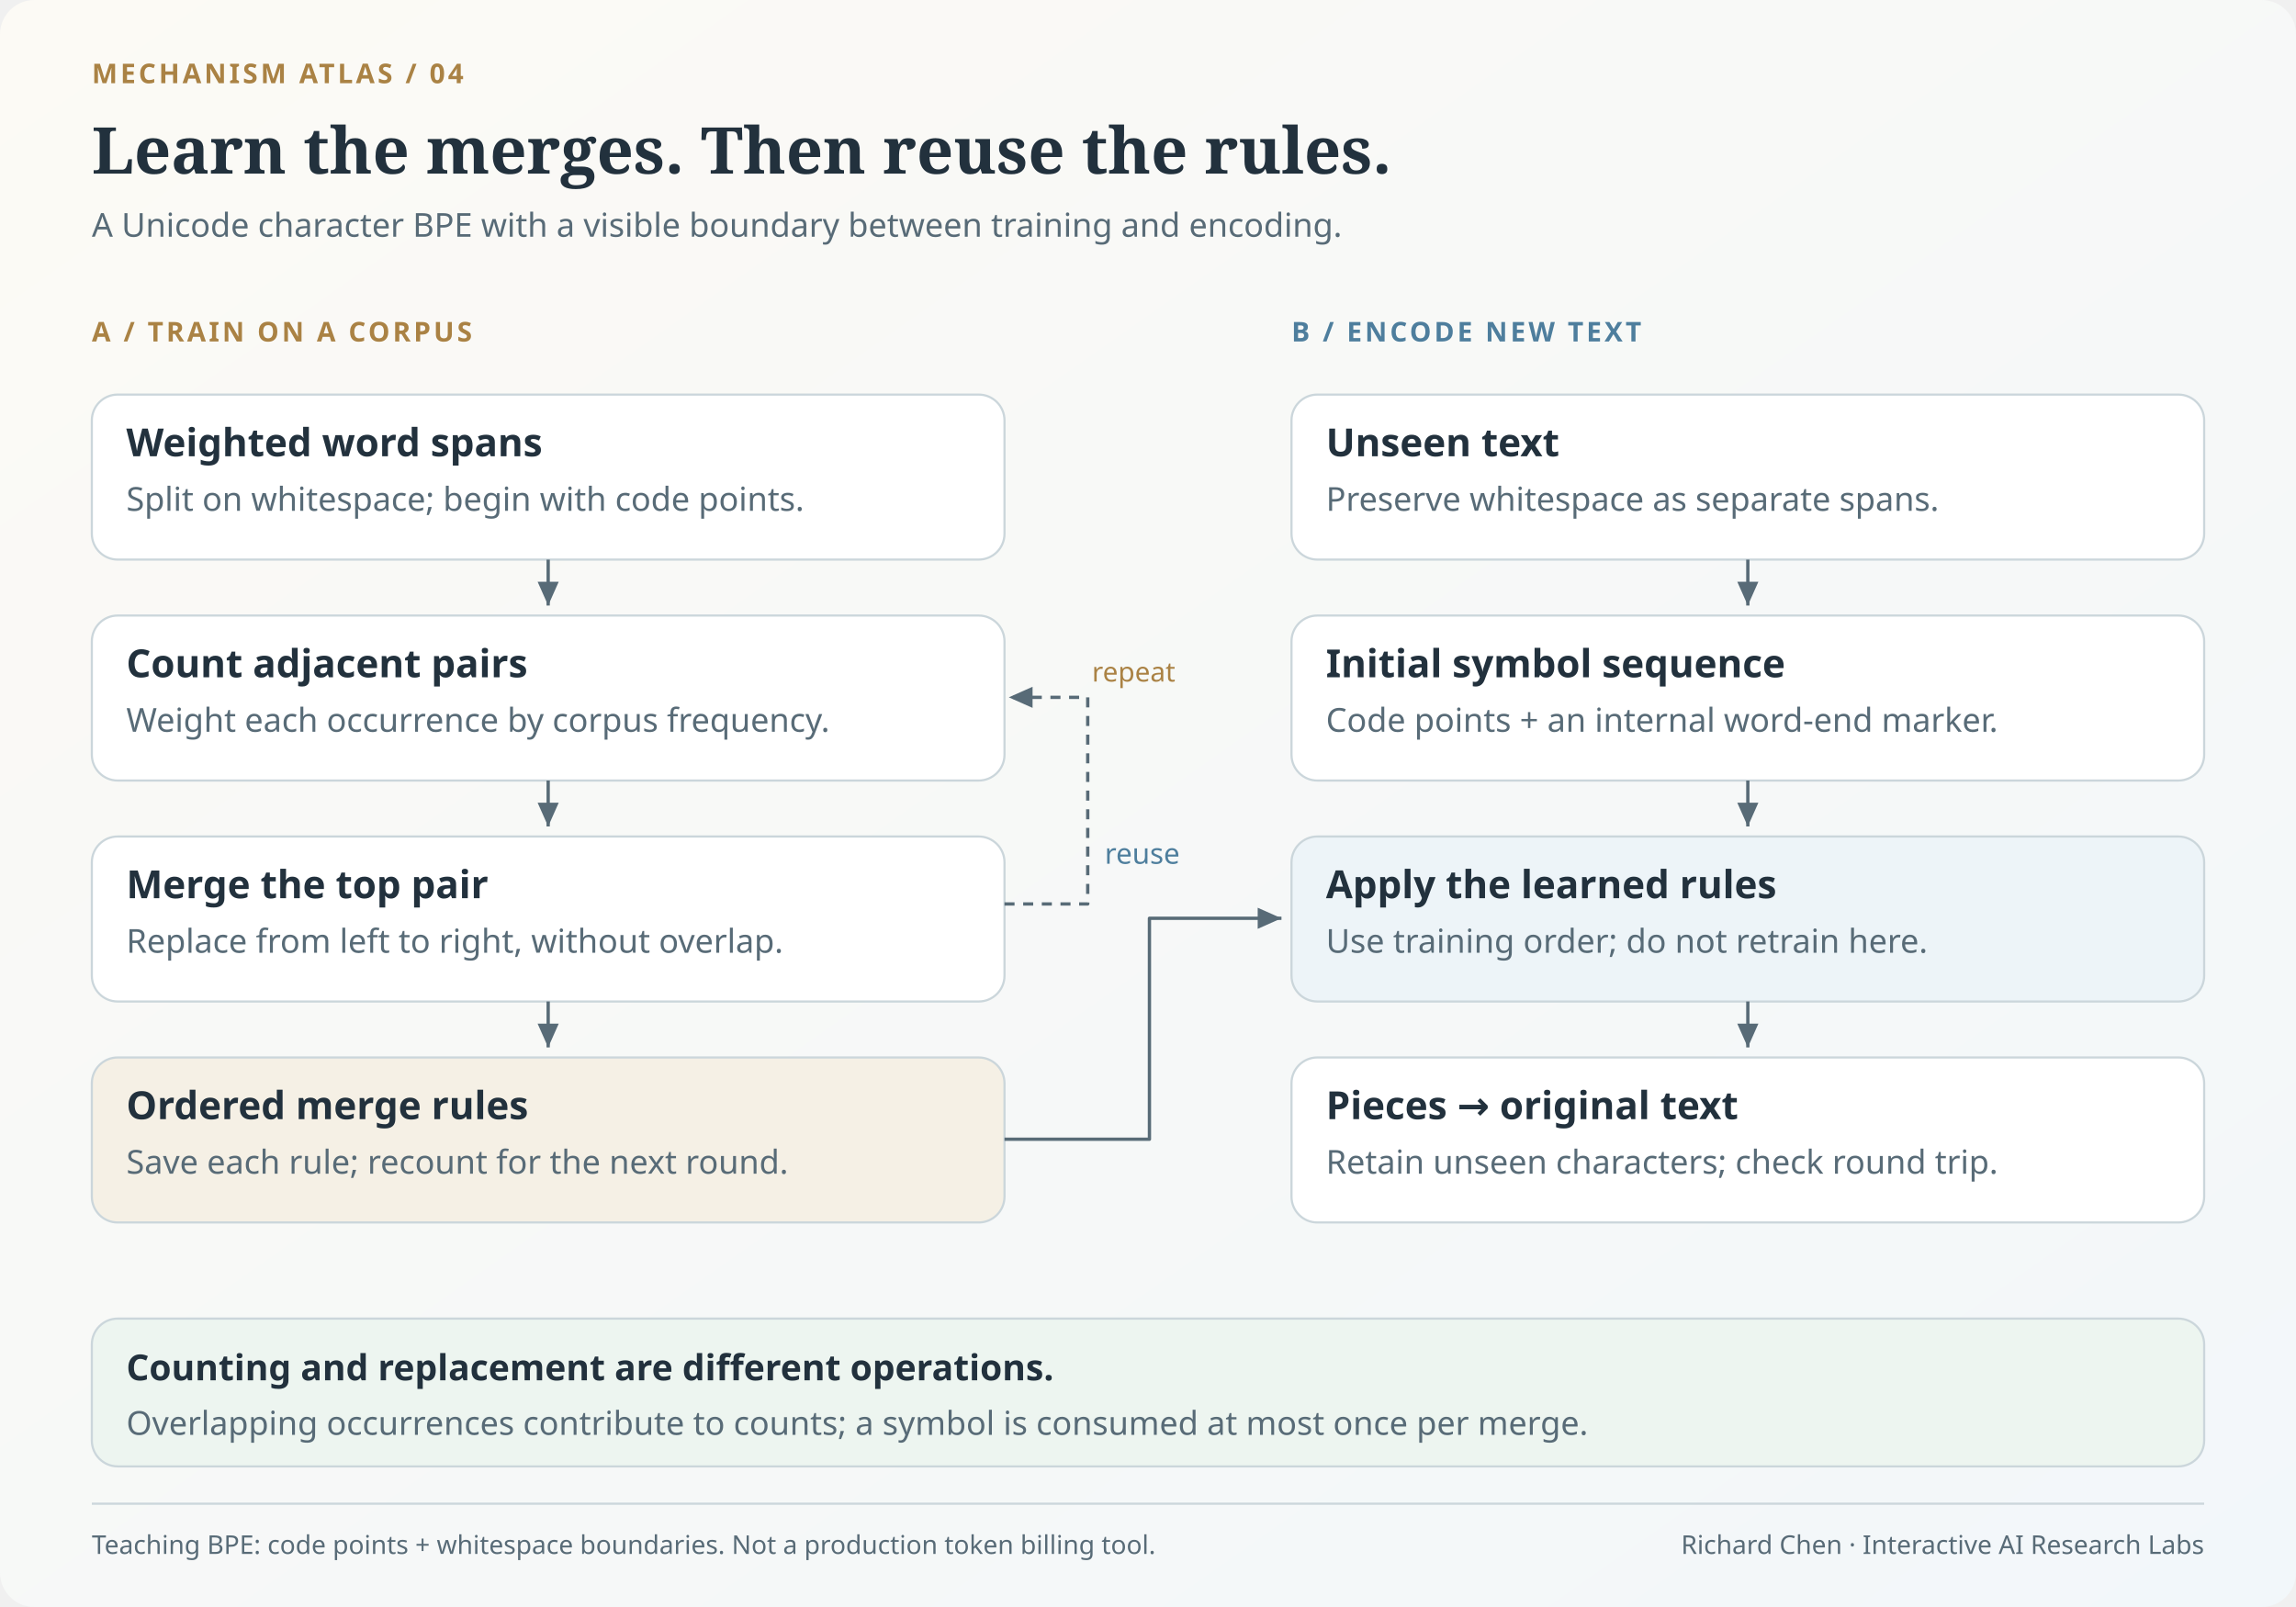
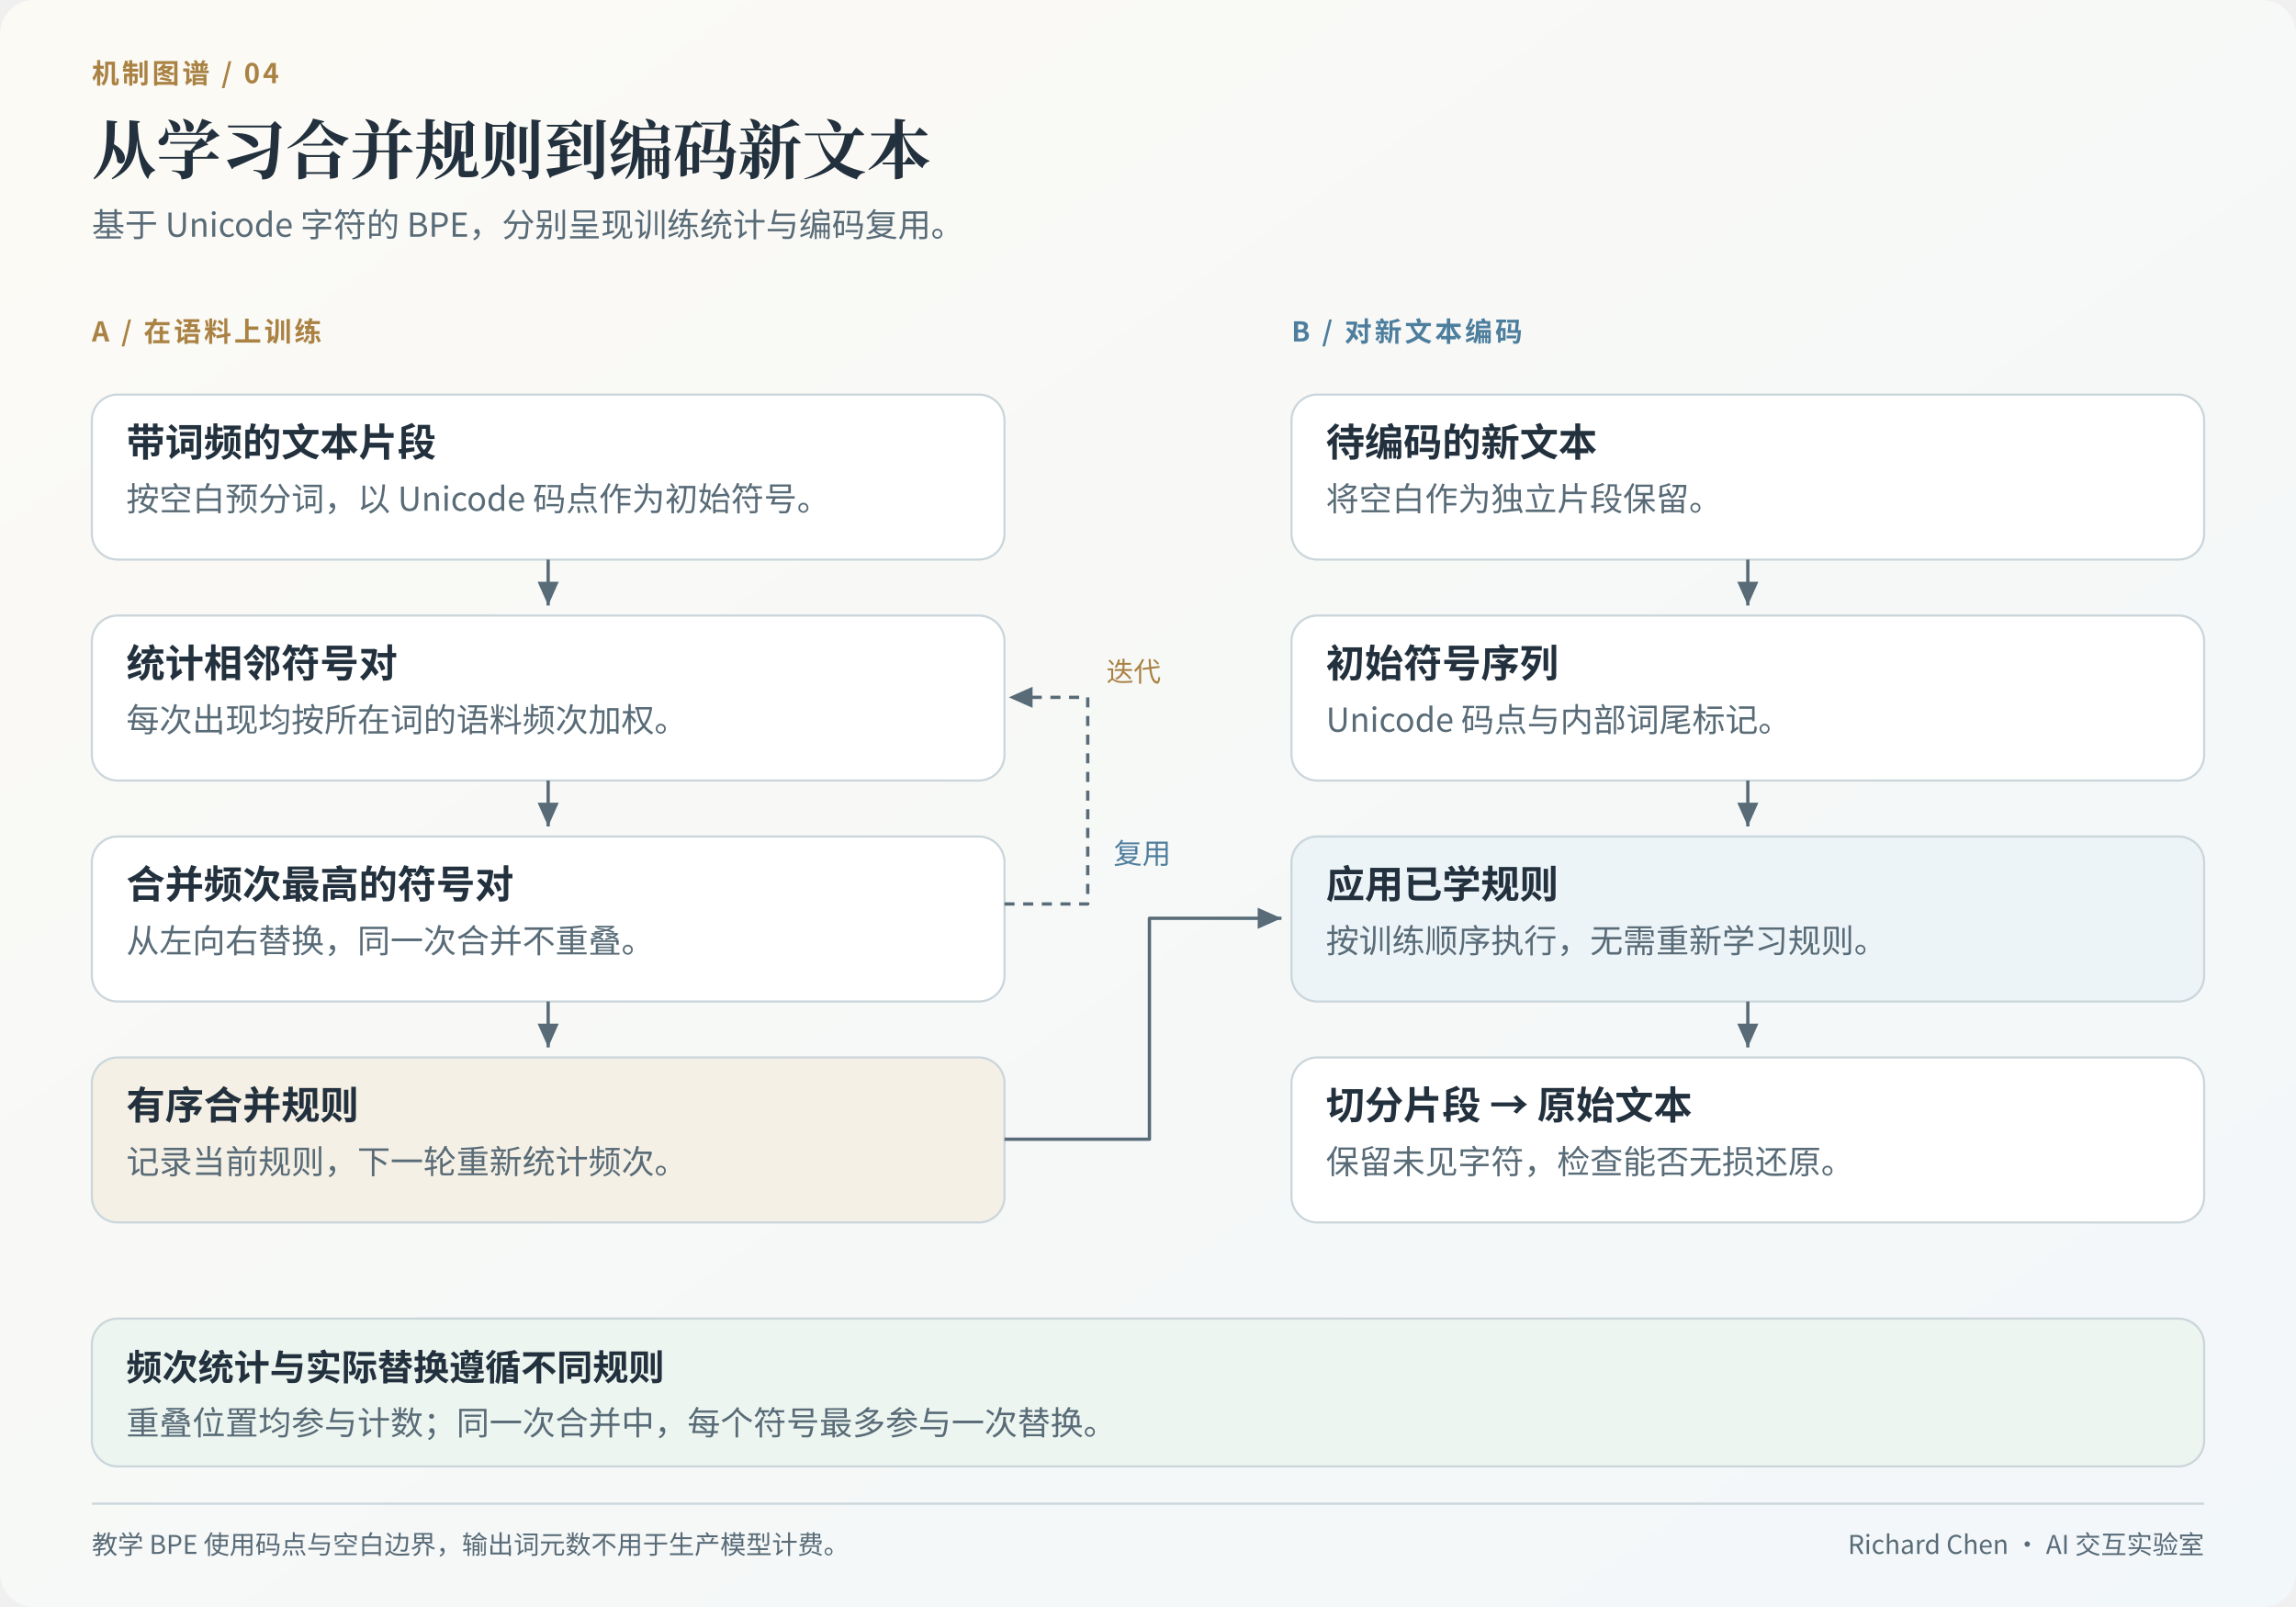
<svg xmlns="http://www.w3.org/2000/svg" width="1600" height="1120" viewBox="0 0 1600 1120" role="img" aria-labelledby="title desc">
  <defs>
    <linearGradient id="paper" x1="0" y1="0" x2="1" y2="1">
      <stop stop-color="#FCFAF5" />
      <stop offset="1" stop-color="#F2F7FA" />
    </linearGradient>
    <marker id="arrow" viewBox="0 0 10 10" refX="9" refY="5" markerWidth="8" markerHeight="8" orient="auto-start-reverse">
      <path d="M 0 1 L 9 5 L 0 9 Z" fill="#586B77" />
    </marker>
-     <style>text{font-family:"Avenir Next","Trebuchet MS",sans-serif;fill:#22313D}.display{font-family:Charter,Georgia,serif;font-weight:700}.small{letter-spacing:2px;font-weight:600}</style>
+     <style>text{font-family:"PingFang SC","Noto Sans CJK SC","Avenir Next",sans-serif;fill:#22313D}.display{font-family:"Songti SC","Noto Serif CJK SC",Charter,serif;font-weight:700}.small{letter-spacing:2px;font-weight:600}</style>
  </defs>
  <rect width="1600" height="1120" rx="24" fill="url(#paper)" />
-   <text x="64" y="58" font-size="19" style="fill:#AA8244" class="small">MECHANISM ATLAS  /  04</text>
-   <text x="64" y="121" font-size="45" style="fill:#22313D" class="display">Learn the merges. Then reuse the rules.</text>
-   <text x="64" y="165" font-size="23" style="fill:#586B77" class="">A Unicode character BPE with a visible boundary between training and encoding.</text>
-   <text x="64" y="238" font-size="19" style="fill:#AA8244" class="small">A  /  TRAIN ON A CORPUS</text>
-   <text x="900" y="238" font-size="19" style="fill:#4E7E9D" class="small">B  /  ENCODE NEW TEXT</text>
+   <text x="64" y="58" font-size="19" style="fill:#AA8244" class="small">机制图谱  /  04</text>
+   <text x="64" y="121" font-size="45" style="fill:#22313D" class="display">从学习合并规则到编码新文本</text>
+   <text x="64" y="165" font-size="23" style="fill:#586B77" class="">基于 Unicode 字符的 BPE，分别呈现训练统计与编码复用。</text>
+   <text x="64" y="238" font-size="19" style="fill:#AA8244" class="small">A  /  在语料上训练</text>
+   <text x="900" y="238" font-size="19" style="fill:#4E7E9D" class="small">B  /  对新文本编码</text>
  <rect x="64" y="275" width="636" height="115" rx="18" fill="#FFFFFF" stroke="#CBD6DB" stroke-width="1.5" />
-   <text x="88" y="318" font-size="27" style="fill:#22313D" class="" font-weight="600">Weighted word spans</text>
-   <text x="88" y="356" font-size="23" style="fill:#586B77" class="">Split on whitespace; begin with code points.</text>
+   <text x="88" y="318" font-size="27" style="fill:#22313D" class="" font-weight="600">带词频的文本片段</text>
+   <text x="88" y="356" font-size="23" style="fill:#586B77" class="">按空白预分词，以 Unicode 码点作为初始符号。</text>
  <path d="M 382 390 L 382 422" fill="none" stroke="#586B77" stroke-width="2.3" stroke-linejoin="round" marker-end="url(#arrow)" />
  <rect x="64" y="429" width="636" height="115" rx="18" fill="#FFFFFF" stroke="#CBD6DB" stroke-width="1.5" />
-   <text x="88" y="472" font-size="27" style="fill:#22313D" class="" font-weight="600">Count adjacent pairs</text>
-   <text x="88" y="510" font-size="23" style="fill:#586B77" class="">Weight each occurrence by corpus frequency.</text>
+   <text x="88" y="472" font-size="27" style="fill:#22313D" class="" font-weight="600">统计相邻符号对</text>
+   <text x="88" y="510" font-size="23" style="fill:#586B77" class="">每次出现均按所在词的语料频次加权。</text>
  <path d="M 382 544 L 382 576" fill="none" stroke="#586B77" stroke-width="2.3" stroke-linejoin="round" marker-end="url(#arrow)" />
  <rect x="64" y="583" width="636" height="115" rx="18" fill="#FFFFFF" stroke="#CBD6DB" stroke-width="1.5" />
-   <text x="88" y="626" font-size="27" style="fill:#22313D" class="" font-weight="600">Merge the top pair</text>
-   <text x="88" y="664" font-size="23" style="fill:#586B77" class="">Replace from left to right, without overlap.</text>
+   <text x="88" y="626" font-size="27" style="fill:#22313D" class="" font-weight="600">合并频次最高的符号对</text>
+   <text x="88" y="664" font-size="23" style="fill:#586B77" class="">从左向右替换，同一次合并不重叠。</text>
  <path d="M 382 698 L 382 730" fill="none" stroke="#586B77" stroke-width="2.3" stroke-linejoin="round" marker-end="url(#arrow)" />
  <rect x="64" y="737" width="636" height="115" rx="18" fill="#F5F0E5" stroke="#CBD6DB" stroke-width="1.5" />
-   <text x="88" y="780" font-size="27" style="fill:#22313D" class="" font-weight="600">Ordered merge rules</text>
-   <text x="88" y="818" font-size="23" style="fill:#586B77" class="">Save each rule; recount for the next round.</text>
+   <text x="88" y="780" font-size="27" style="fill:#22313D" class="" font-weight="600">有序合并规则</text>
+   <text x="88" y="818" font-size="23" style="fill:#586B77" class="">记录当前规则，下一轮重新统计频次。</text>
  <rect x="900" y="275" width="636" height="115" rx="18" fill="#FFFFFF" stroke="#CBD6DB" stroke-width="1.5" />
-   <text x="924" y="318" font-size="27" style="fill:#22313D" class="" font-weight="600">Unseen text</text>
-   <text x="924" y="356" font-size="23" style="fill:#586B77" class="">Preserve whitespace as separate spans.</text>
+   <text x="924" y="318" font-size="27" style="fill:#22313D" class="" font-weight="600">待编码的新文本</text>
+   <text x="924" y="356" font-size="23" style="fill:#586B77" class="">将空白作为独立片段保留。</text>
  <path d="M 1218 390 L 1218 422" fill="none" stroke="#586B77" stroke-width="2.3" stroke-linejoin="round" marker-end="url(#arrow)" />
  <rect x="900" y="429" width="636" height="115" rx="18" fill="#FFFFFF" stroke="#CBD6DB" stroke-width="1.5" />
-   <text x="924" y="472" font-size="27" style="fill:#22313D" class="" font-weight="600">Initial symbol sequence</text>
-   <text x="924" y="510" font-size="23" style="fill:#586B77" class="">Code points + an internal word-end marker.</text>
+   <text x="924" y="472" font-size="27" style="fill:#22313D" class="" font-weight="600">初始符号序列</text>
+   <text x="924" y="510" font-size="23" style="fill:#586B77" class="">Unicode 码点与内部词尾标记。</text>
  <path d="M 1218 544 L 1218 576" fill="none" stroke="#586B77" stroke-width="2.3" stroke-linejoin="round" marker-end="url(#arrow)" />
  <rect x="900" y="583" width="636" height="115" rx="18" fill="#EDF4F8" stroke="#CBD6DB" stroke-width="1.5" />
-   <text x="924" y="626" font-size="27" style="fill:#22313D" class="" font-weight="600">Apply the learned rules</text>
-   <text x="924" y="664" font-size="23" style="fill:#586B77" class="">Use training order; do not retrain here.</text>
+   <text x="924" y="626" font-size="27" style="fill:#22313D" class="" font-weight="600">应用已学规则</text>
+   <text x="924" y="664" font-size="23" style="fill:#586B77" class="">按训练顺序执行，无需重新学习规则。</text>
  <path d="M 1218 698 L 1218 730" fill="none" stroke="#586B77" stroke-width="2.3" stroke-linejoin="round" marker-end="url(#arrow)" />
  <rect x="900" y="737" width="636" height="115" rx="18" fill="#FFFFFF" stroke="#CBD6DB" stroke-width="1.5" />
-   <text x="924" y="780" font-size="27" style="fill:#22313D" class="" font-weight="600">Pieces → original text</text>
-   <text x="924" y="818" font-size="23" style="fill:#586B77" class="">Retain unseen characters; check round trip.</text>
+   <text x="924" y="780" font-size="27" style="fill:#22313D" class="" font-weight="600">切分片段 → 原始文本</text>
+   <text x="924" y="818" font-size="23" style="fill:#586B77" class="">保留未见字符，检查能否无损还原。</text>
  <path d="M 700 794 L 801 794 L 801 640 L 893 640" fill="none" stroke="#586B77" stroke-width="2.3" stroke-linejoin="round" marker-end="url(#arrow)" />
-   <text x="796" y="602" font-size="20" style="fill:#4E7E9D" class="" text-anchor="middle">reuse</text>
+   <text x="796" y="602" font-size="20" style="fill:#4E7E9D" class="" text-anchor="middle">复用</text>
  <path d="M 700 630 L 758 630 L 758 486 L 703 486" fill="none" stroke="#586B77" stroke-width="2.3" stroke-linejoin="round" marker-end="url(#arrow)" stroke-dasharray="7 6" />
-   <text x="790" y="475" font-size="19" style="fill:#AA8244" class="" text-anchor="middle">repeat</text>
+   <text x="790" y="475" font-size="19" style="fill:#AA8244" class="" text-anchor="middle">迭代</text>
  <rect x="64" y="919" width="1472" height="103" rx="18" fill="#EDF5F0" stroke="#CBD6DB" stroke-width="1.5" />
-   <text x="88" y="962" font-size="25" style="fill:#22313D" class="" font-weight="600">Counting and replacement are different operations.</text>
-   <text x="88" y="1000" font-size="23" style="fill:#586B77" class="">Overlapping occurrences contribute to counts; a symbol is consumed at most once per merge.</text>
+   <text x="88" y="962" font-size="25" style="fill:#22313D" class="" font-weight="600">频次统计与实际替换遵循不同规则</text>
+   <text x="88" y="1000" font-size="23" style="fill:#586B77" class="">重叠位置均参与计数；同一次合并中，每个符号最多参与一次替换。</text>
  <path d="M 64 1048 L 1536 1048" stroke="#CBD6DB" stroke-width="1.5" fill="none" />
-   <text x="64" y="1083" font-size="18" style="fill:#586B77" class="">Teaching BPE: code points + whitespace boundaries. Not a production token billing tool.</text>
-   <text x="1536" y="1083" font-size="18" style="fill:#586B77" class="" text-anchor="end">Richard Chen  ·  Interactive AI Research Labs</text>
+   <text x="64" y="1083" font-size="18" style="fill:#586B77" class="">教学 BPE 使用码点与空白边界，输出词元数不用于生产模型计费。</text>
+   <text x="1536" y="1083" font-size="18" style="fill:#586B77" class="" text-anchor="end">Richard Chen  ·  AI 交互实验室</text>
</svg>
